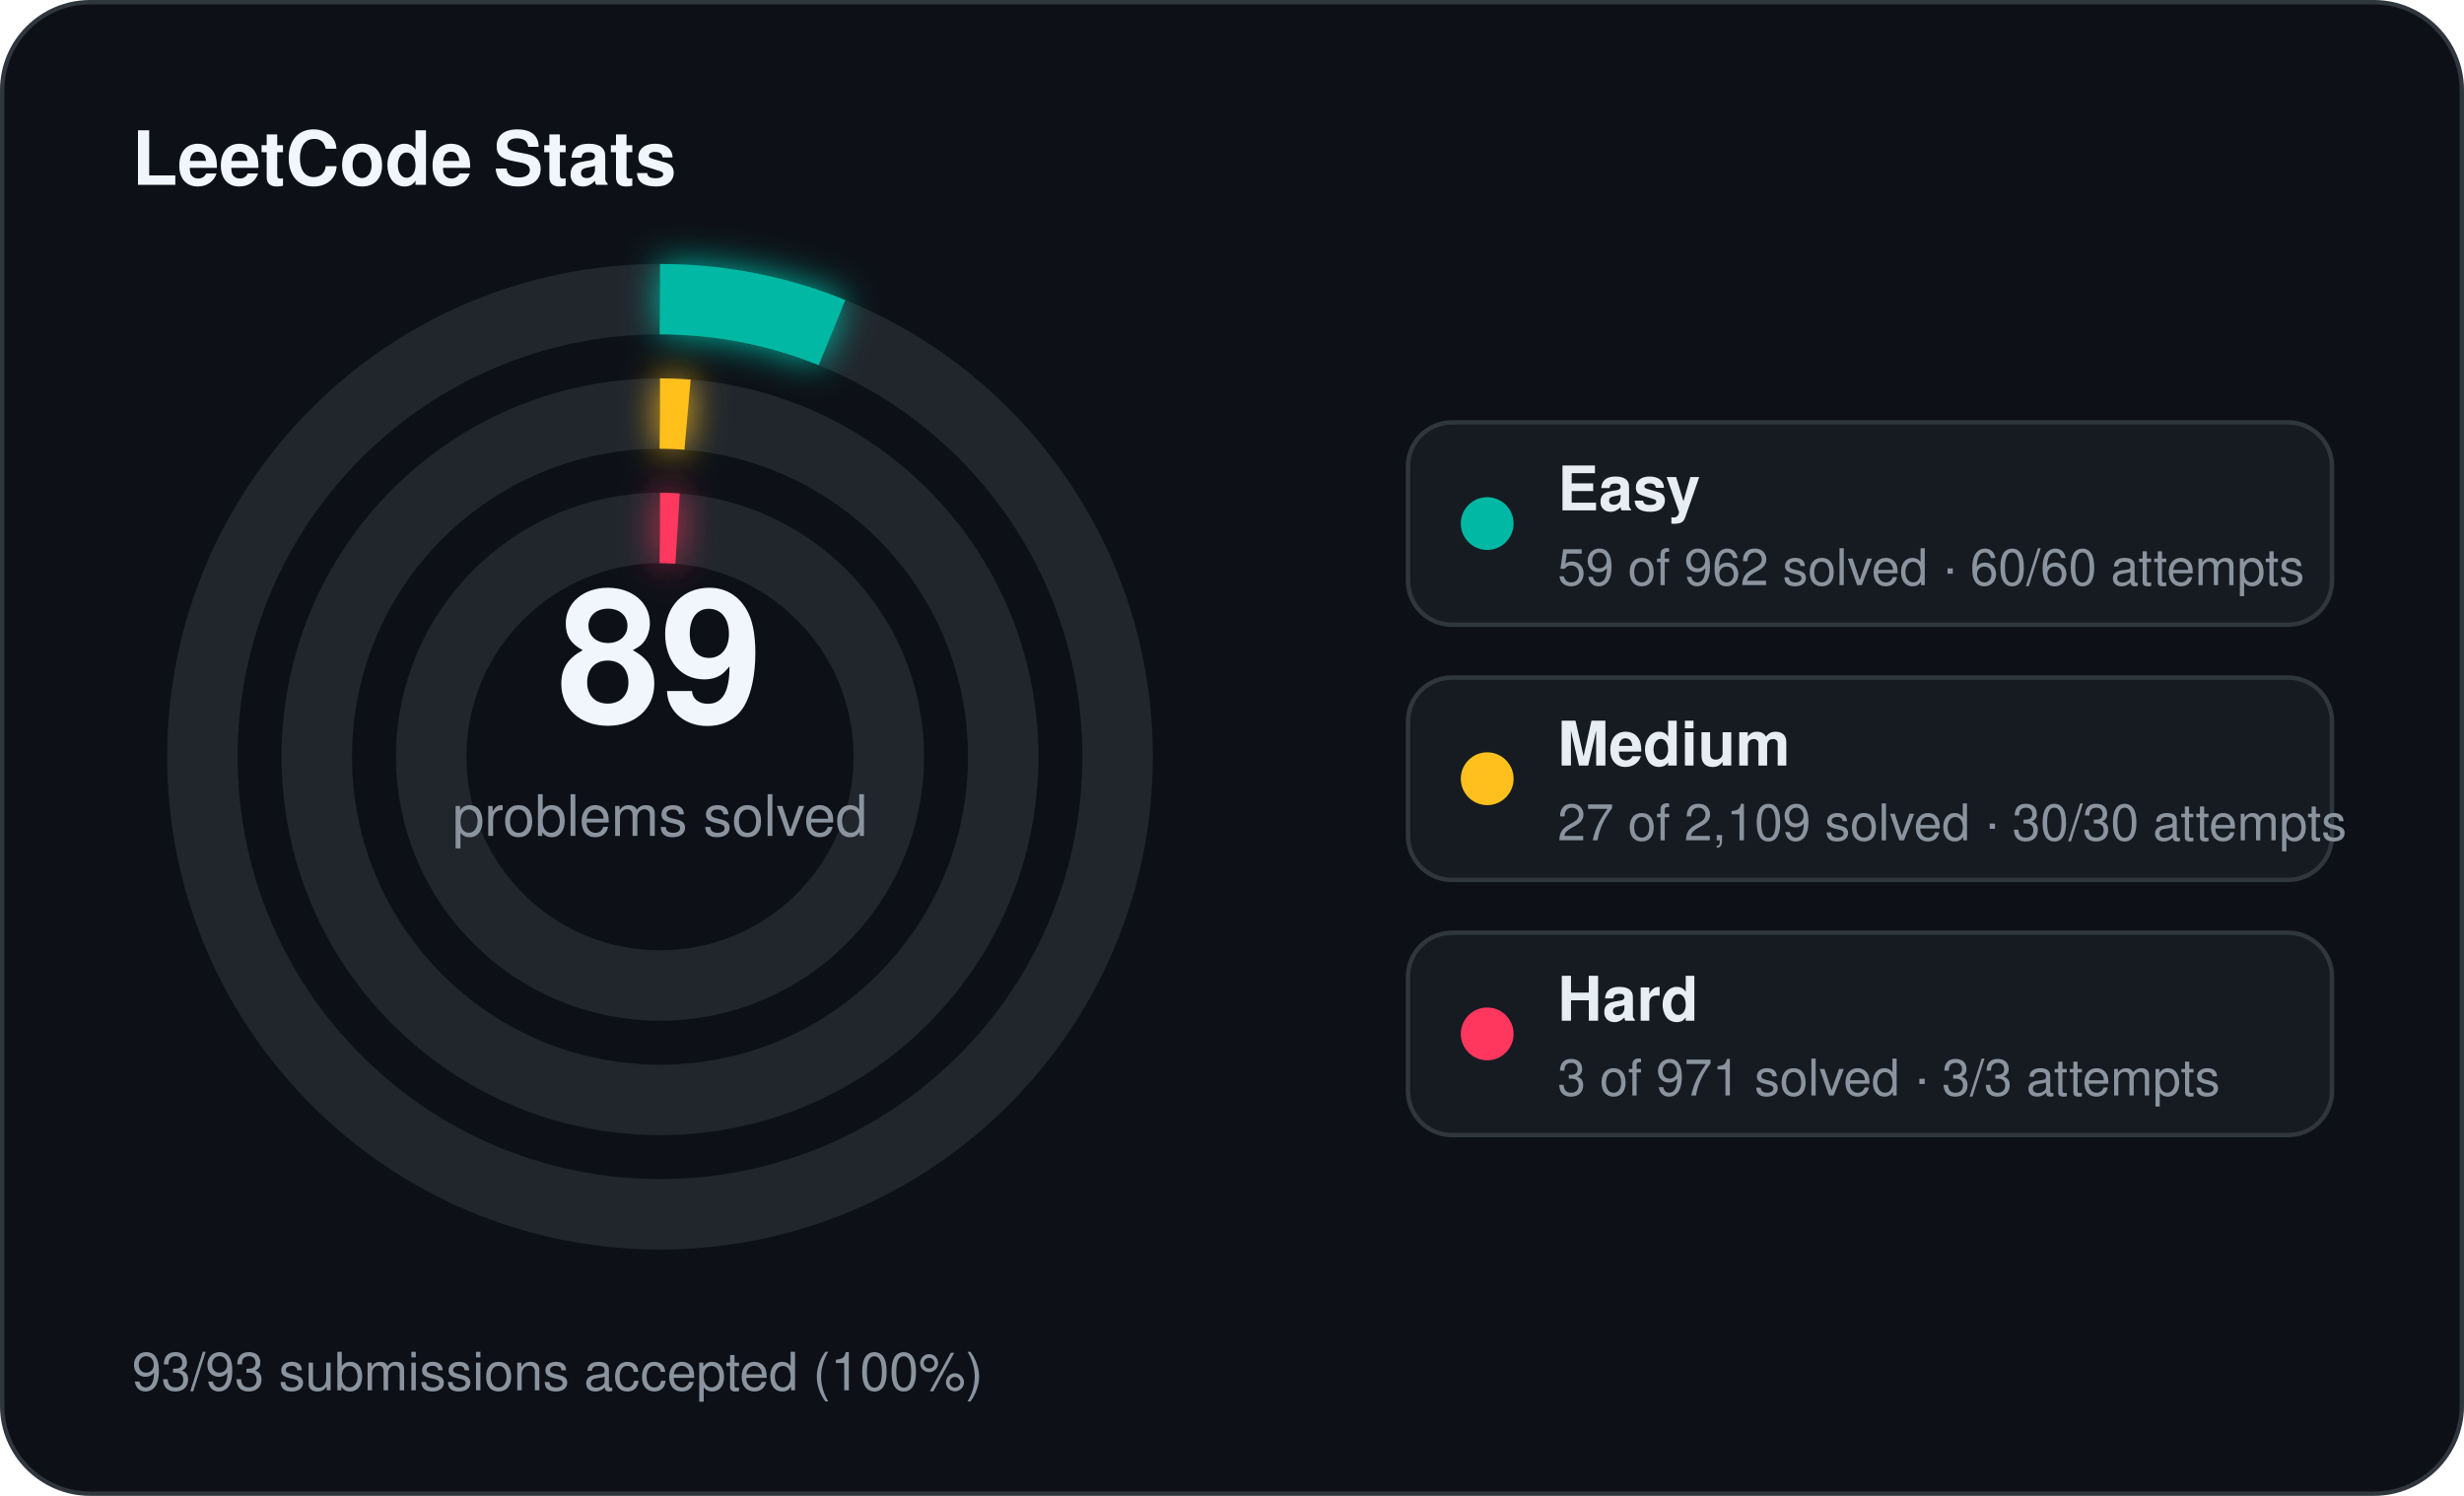
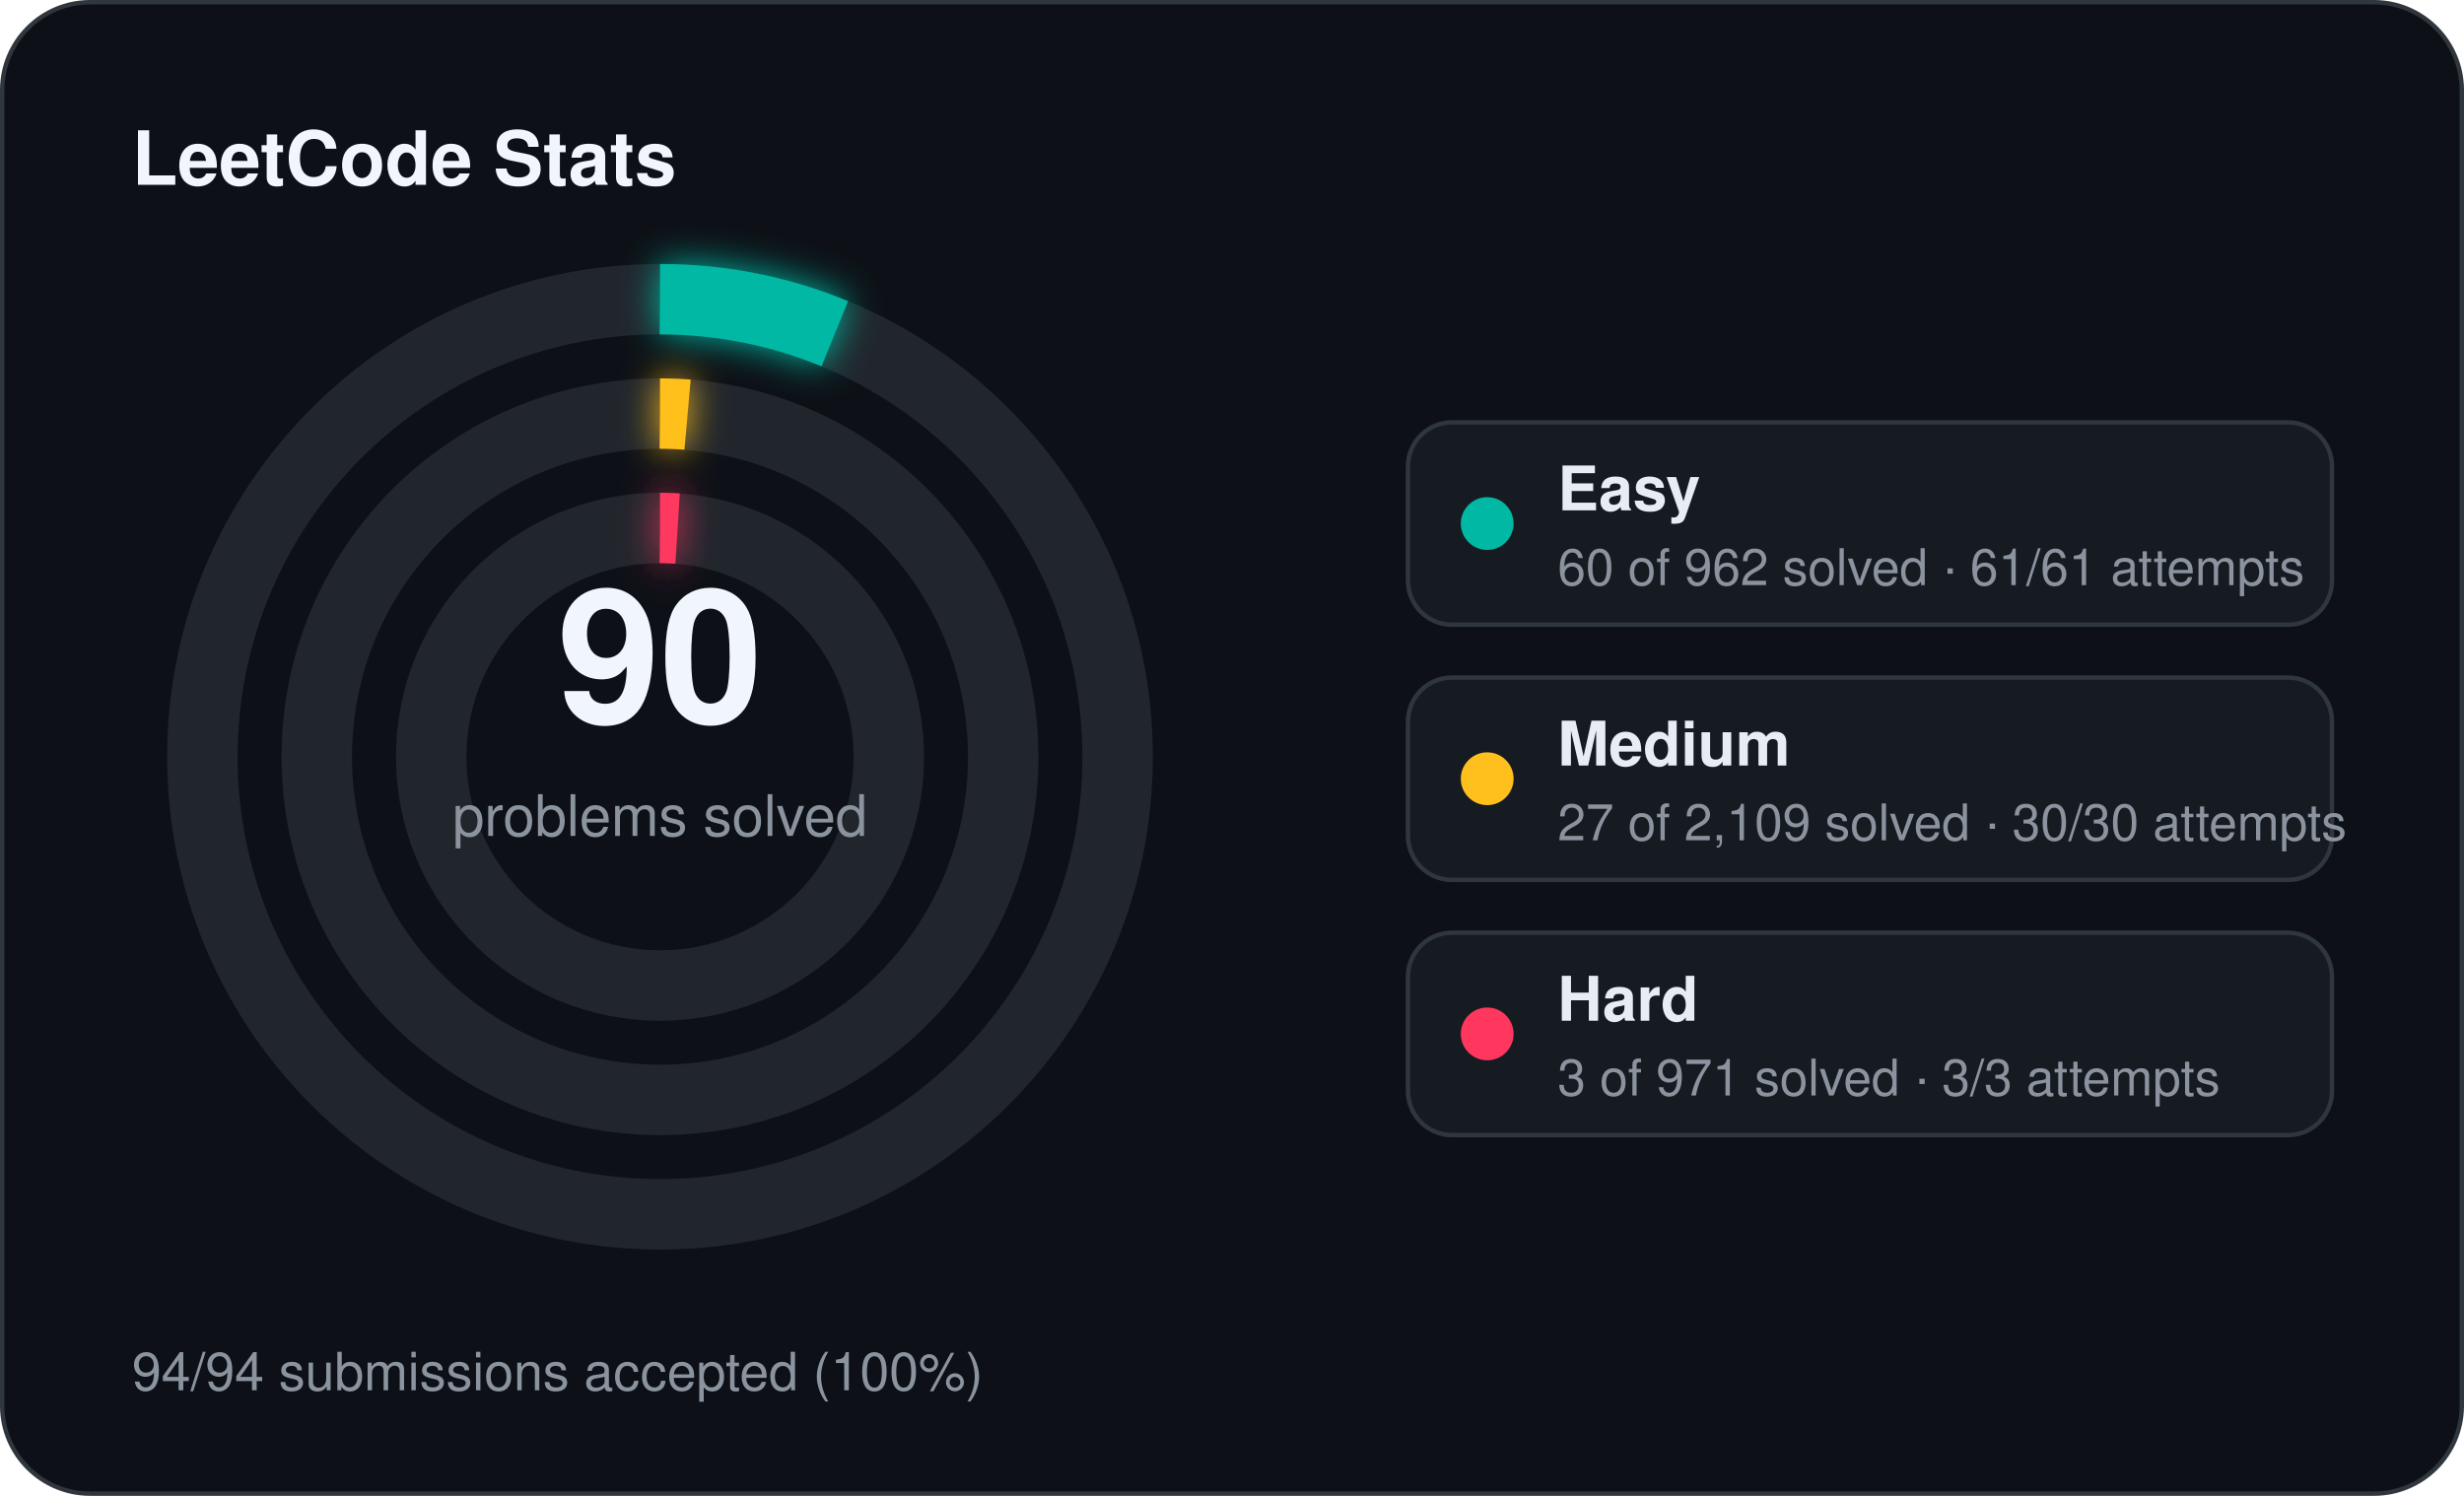
<svg xmlns="http://www.w3.org/2000/svg" width="560" height="340" viewBox="0 0 560 340">
  <defs>
    <filter id="stats-glow" x="-60%" y="-60%" width="220%" height="220%">
      <feGaussianBlur stdDeviation="4" result="blur" />
      <feMerge>
        <feMergeNode in="blur" />
        <feMergeNode in="SourceGraphic" />
      </feMerge>
    </filter>
  </defs>
  <rect x="0.5" y="0.5" width="559" height="339" rx="20" fill="#0d1117" stroke="#30363d" stroke-width="1" />
  <text x="30" y="42" fill="#f0f6fc" font-family="Segoe UI, Helvetica, Arial, sans-serif" font-size="17" font-weight="700">LeetCode Stats</text>
  <circle cx="150" cy="172" r="104" fill="none" stroke="#21262d" stroke-width="16" />
-   <circle cx="150" cy="172" r="104" fill="none" stroke="#00b8a3" stroke-width="16" stroke-linecap="butt" stroke-dasharray="40.08 653.45" transform="rotate(-90 150 172)" filter="url(#stats-glow)" />
+   <circle cx="150" cy="172" r="104" fill="none" stroke="#00b8a3" stroke-width="16" stroke-linecap="butt" stroke-dasharray="40.76 653.45" transform="rotate(-90 150 172)" filter="url(#stats-glow)" />
  <circle cx="150" cy="172" r="78" fill="none" stroke="#21262d" stroke-width="16" />
  <circle cx="150" cy="172" r="78" fill="none" stroke="#ffc01e" stroke-width="16" stroke-linecap="butt" stroke-dasharray="6.27 490.09" transform="rotate(-90 150 172)" filter="url(#stats-glow)" />
  <circle cx="150" cy="172" r="52" fill="none" stroke="#21262d" stroke-width="16" />
  <circle cx="150" cy="172" r="52" fill="none" stroke="#ff375f" stroke-width="16" stroke-linecap="butt" stroke-dasharray="4.00 326.73" transform="rotate(-90 150 172)" filter="url(#stats-glow)" />
-   <text x="150" y="164" text-anchor="middle" fill="#f0f6fc" font-family="Segoe UI, Helvetica, Arial, sans-serif" font-size="42" font-weight="700">89</text>
+   <text x="150" y="164" text-anchor="middle" fill="#f0f6fc" font-family="Segoe UI, Helvetica, Arial, sans-serif" font-size="42" font-weight="700">90</text>
  <text x="150" y="190" text-anchor="middle" fill="#8b949e" font-family="Segoe UI, Helvetica, Arial, sans-serif" font-size="13">problems solved</text>
  <rect x="320" y="96" width="210" height="46" rx="10" fill="#161b22" stroke="#30363d" stroke-width="1" />
  <circle cx="338" cy="119" r="6" fill="#00b8a3" />
  <text x="354" y="116" fill="#e6edf3" font-family="Segoe UI, Helvetica, Arial, sans-serif" font-size="14" font-weight="600">Easy</text>
-   <text x="354" y="133" fill="#8b949e" font-family="Segoe UI, Helvetica, Arial, sans-serif" font-size="11.5">59 of 962 solved · 60/60 attempts</text>
+   <text x="354" y="133" fill="#8b949e" font-family="Segoe UI, Helvetica, Arial, sans-serif" font-size="11.5">60 of 962 solved · 61/61 attempts</text>
  <rect x="320" y="154" width="210" height="46" rx="10" fill="#161b22" stroke="#30363d" stroke-width="1" />
  <circle cx="338" cy="177" r="6" fill="#ffc01e" />
  <text x="354" y="174" fill="#e6edf3" font-family="Segoe UI, Helvetica, Arial, sans-serif" font-size="14" font-weight="600">Medium</text>
  <text x="354" y="191" fill="#8b949e" font-family="Segoe UI, Helvetica, Arial, sans-serif" font-size="11.5">27 of 2,109 solved · 30/30 attempts</text>
  <rect x="320" y="212" width="210" height="46" rx="10" fill="#161b22" stroke="#30363d" stroke-width="1" />
  <circle cx="338" cy="235" r="6" fill="#ff375f" />
  <text x="354" y="232" fill="#e6edf3" font-family="Segoe UI, Helvetica, Arial, sans-serif" font-size="14" font-weight="600">Hard</text>
  <text x="354" y="249" fill="#8b949e" font-family="Segoe UI, Helvetica, Arial, sans-serif" font-size="11.5">3 of 971 solved · 3/3 attempts</text>
-   <text x="30" y="316" fill="#8b949e" font-family="Segoe UI, Helvetica, Arial, sans-serif" font-size="12">93/93 submissions accepted (100%)</text>
+   <text x="30" y="316" fill="#8b949e" font-family="Segoe UI, Helvetica, Arial, sans-serif" font-size="12">94/94 submissions accepted (100%)</text>
</svg>
